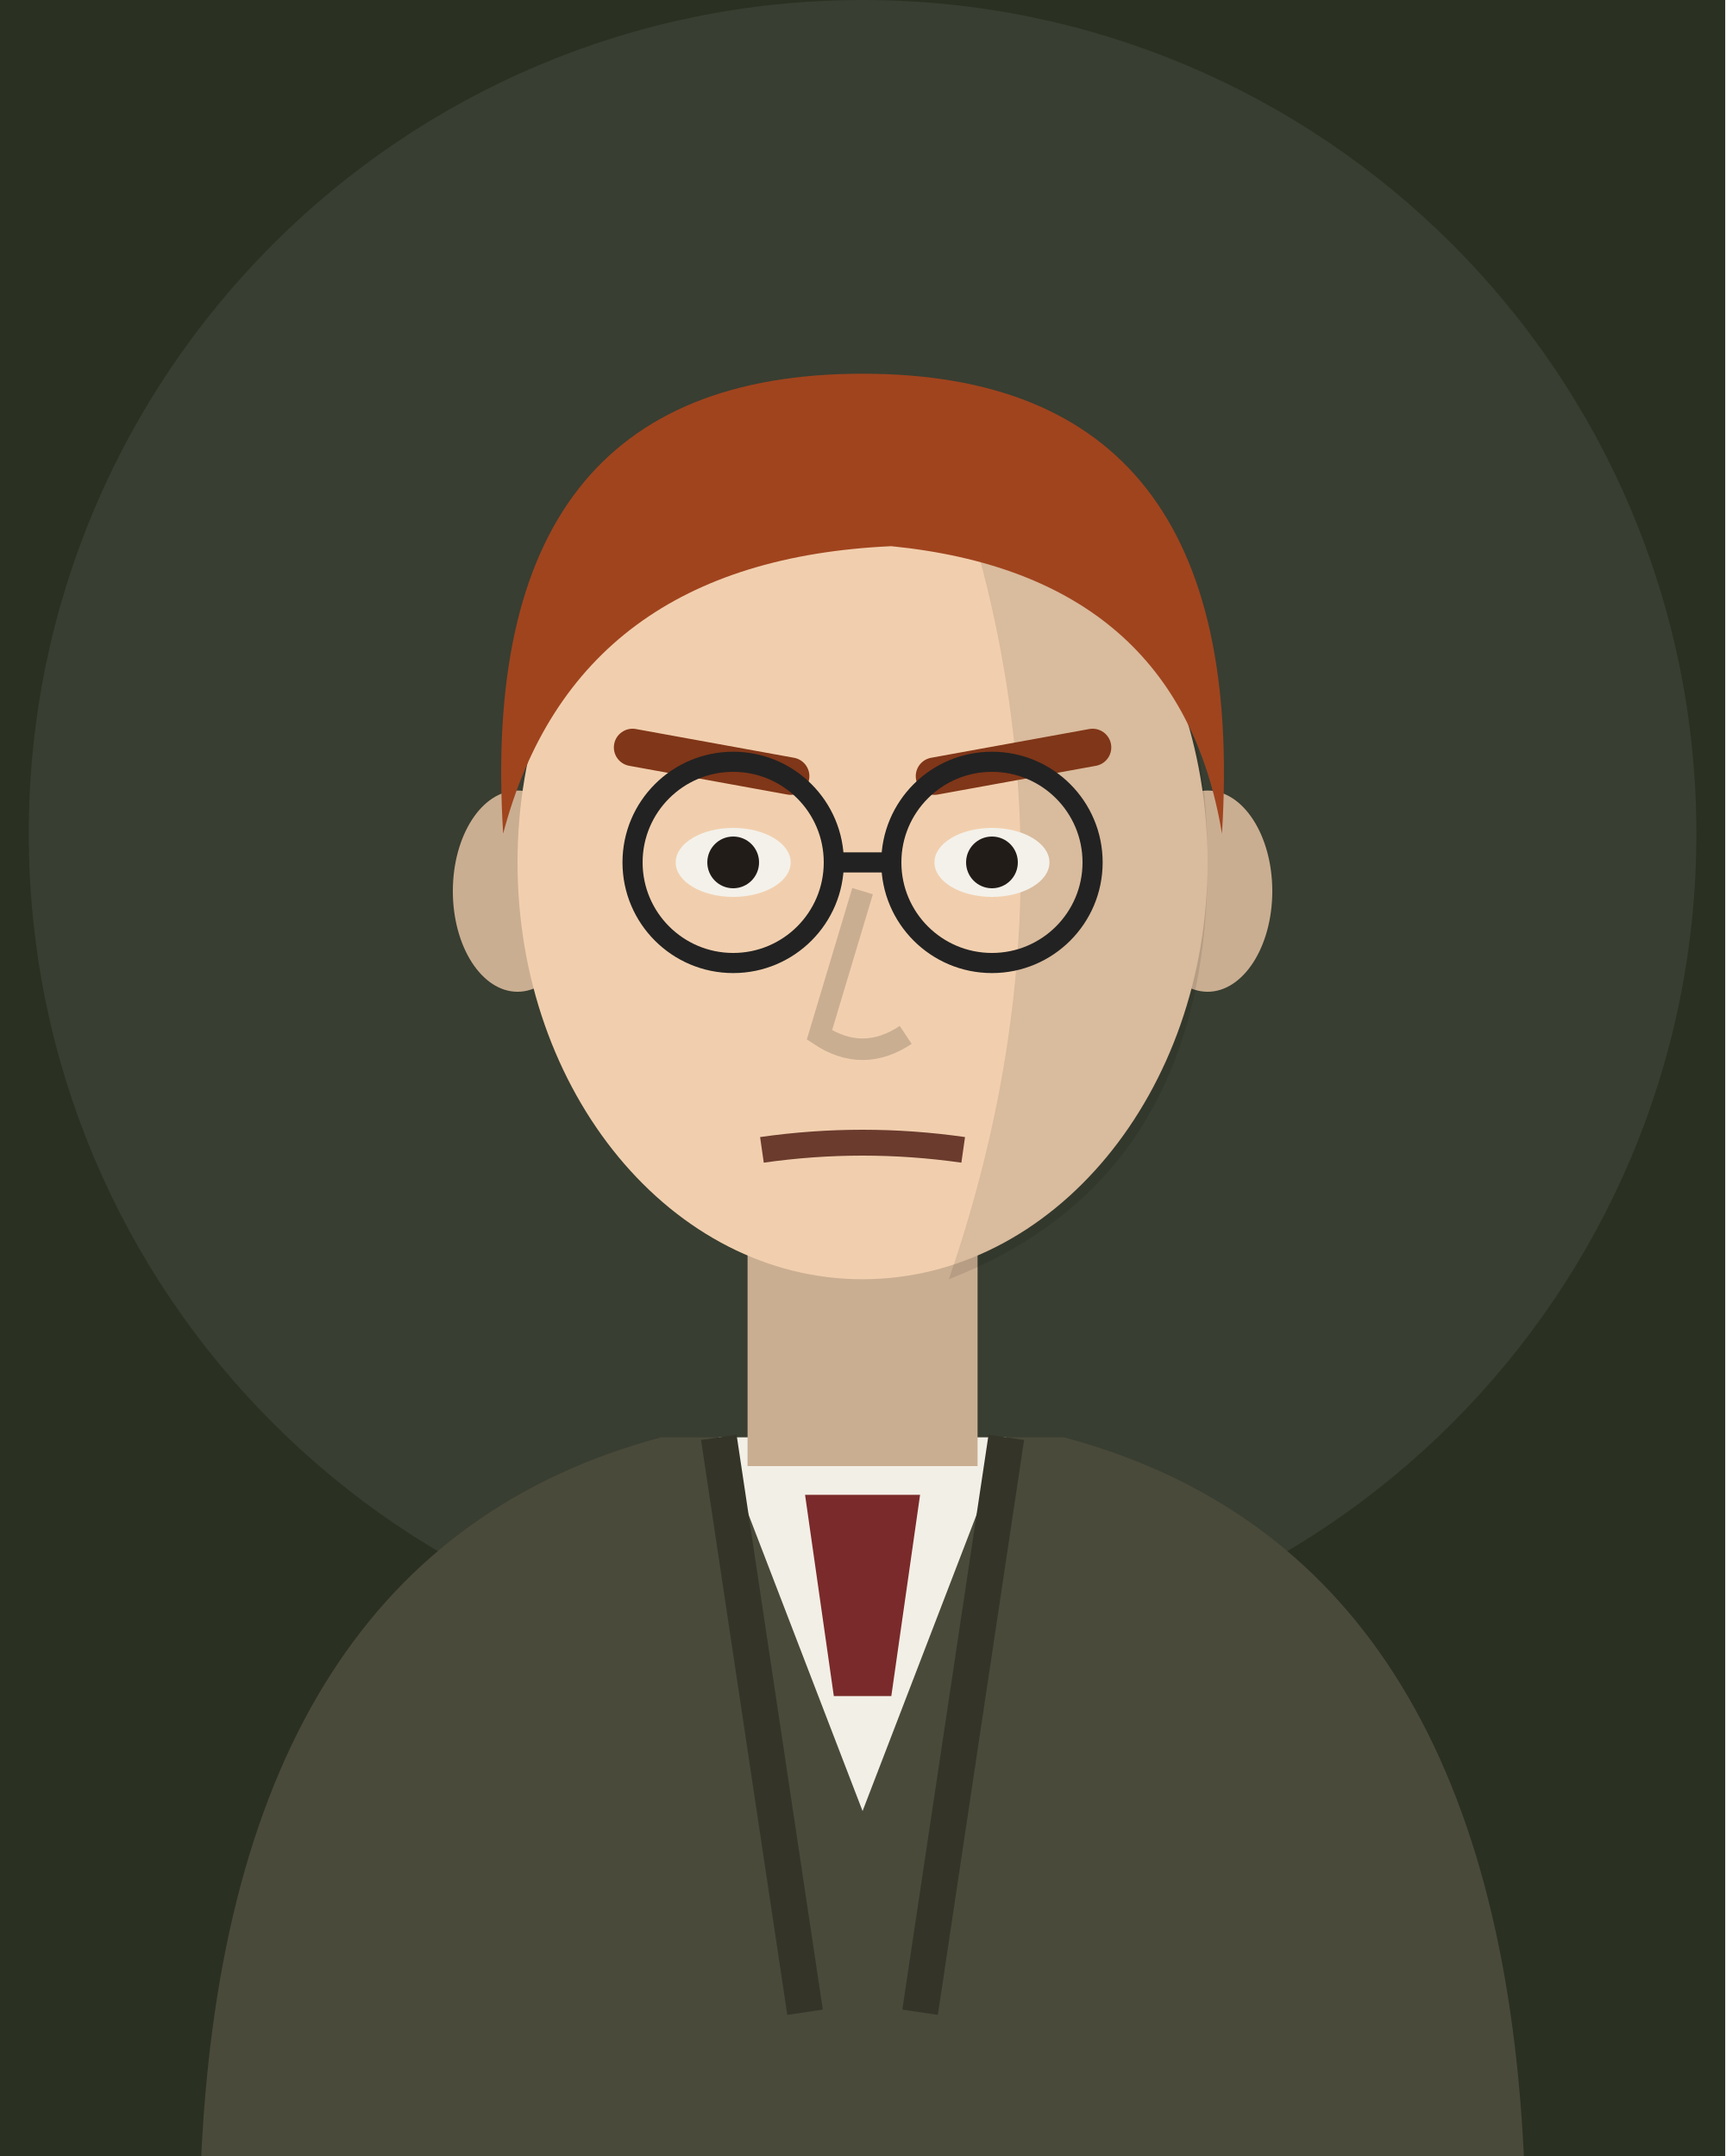
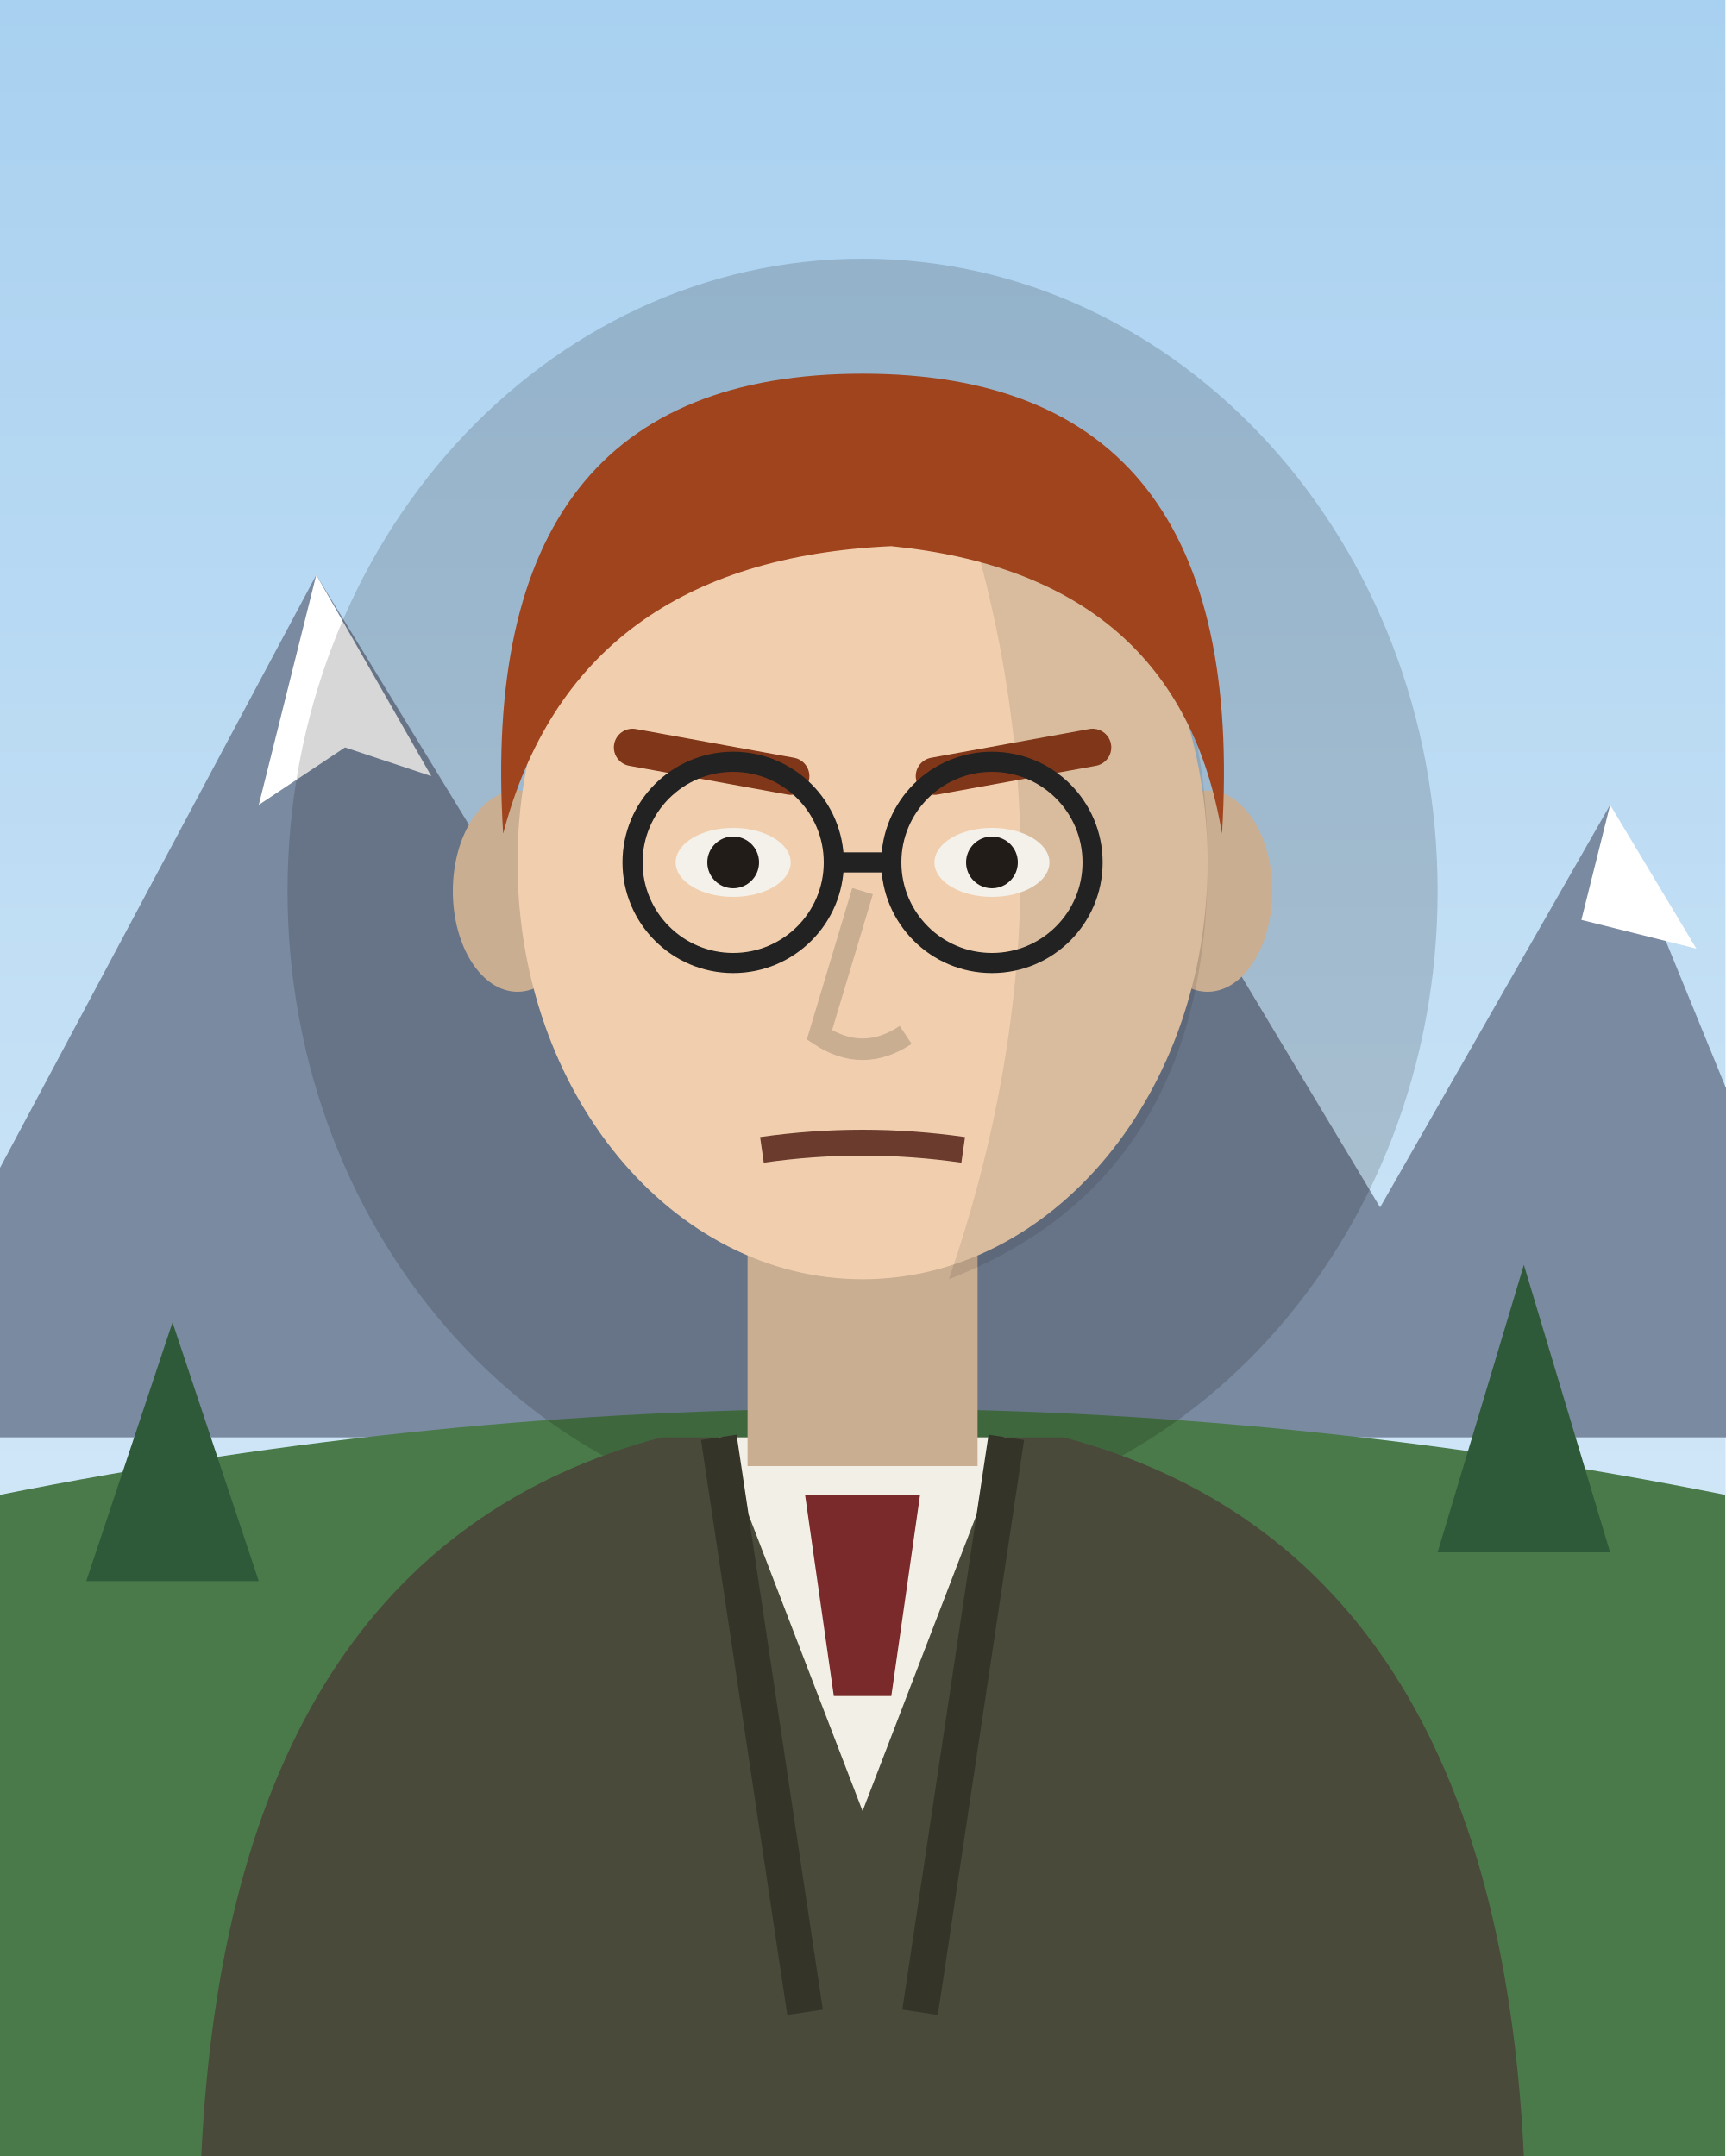
<svg xmlns="http://www.w3.org/2000/svg" viewBox="0 0 120 150" role="img" aria-label="Gordon Fraser">
  <style>.fx{transform-box:fill-box;transform-origin:center}.tw{animation:tw 3s ease-in-out infinite}.pu{animation:pu 4s ease-in-out infinite}@keyframes tw{50%{opacity:.25}}@keyframes pu{50%{opacity:.55}}@keyframes spin{to{transform:rotate(360deg)}}@media (prefers-reduced-motion:reduce){*{animation:none!important}}</style>
-   <rect width="120" height="150" fill="#2a3022" />
-   <circle cx="60" cy="58" r="58" fill="#fff" opacity=".07" />
+   <defs>
+     <linearGradient id="s52" x1="0" y1="0" x2="0" y2="1">
+       <stop offset="0" stop-color="#a8d0f0" />
+       <stop offset="1" stop-color="#e0f0fa" />
+     </linearGradient>
+   </defs>
+   <rect width="120" height="150" fill="url(#s52)" />
+   <path d="M-10 100 L22 40 L44 76 L66 34 L96 84 L112 56 L130 100Z" fill="#7a8aa0" />
+   <path d="M22 40 L30 54 L24 52 L18 56Z M66 34 L76 50 L68 48 L60 52Z M112 56 L118 66 L110 64Z" fill="#fff" />
+   <path d="M0 104 Q60 92 120 104 V150 H0Z" fill="#4a7a4a" />
+   <g fill="#2f5a3a">
+     <path d="M6 110 l6 -18 l6 18Z" />
+     <path d="M100 108 l6 -20 l6 20Z" />
+   </g>
+   <ellipse cx="60" cy="62" rx="40" ry="44" fill="#000" opacity=".16" />
  <path d="M14 150 Q16 108 46 100 H74 Q104 108 106 150Z" fill="#4a4a3a" />
  <path d="M50 100 L60 126 L70 100Z" fill="#f2efe6" />
  <path d="M56 104 L64 104 L62 118 L58 118Z" fill="#7a2a2a" />
  <path d="M50 100 L56 140 M70 100 L64 140" stroke="#343429" stroke-width="2.5" />
  <rect x="52" y="86" width="16" height="16" fill="#caae92" />
  <ellipse cx="36" cy="62" rx="4.5" ry="7" fill="#caae92" />
  <ellipse cx="84" cy="62" rx="4.5" ry="7" fill="#caae92" />
  <ellipse cx="60" cy="60" rx="24" ry="29" fill="#f1cfae" />
  <path d="M66 32 Q84 38 84 60 Q84 82 66 89 Q76 60 66 32Z" fill="#000" opacity=".1" />
  <path d="M35 58 Q33 26 60 26 Q87 26 85 58 Q82 40 62 38 Q40 39 35 58Z" fill="#a0441e" />
  <path d="M44 52 L55 54 M65 54 L76 52" stroke="#803618" stroke-width="2.6" stroke-linecap="round" />
  <ellipse cx="51" cy="60" rx="4" ry="2.4" fill="#f4f1ea" />
  <circle cx="51" cy="60" r="1.8" fill="#221c18" />
  <ellipse cx="69" cy="60" rx="4" ry="2.4" fill="#f4f1ea" />
  <circle cx="69" cy="60" r="1.8" fill="#221c18" />
  <path d="M60 62 L57 72 Q60 74 63 72" fill="none" stroke="#caae92" stroke-width="1.5" />
  <path d="M53 80 Q60 79 67 80" stroke="#6b3b2e" stroke-width="1.8" fill="none" />
  <circle cx="51" cy="60" r="7" fill="none" stroke="#222" stroke-width="1.4" />
  <circle cx="69" cy="60" r="7" fill="none" stroke="#222" stroke-width="1.4" />
  <path d="M58 60H62" stroke="#222" stroke-width="1.4" />
</svg>
